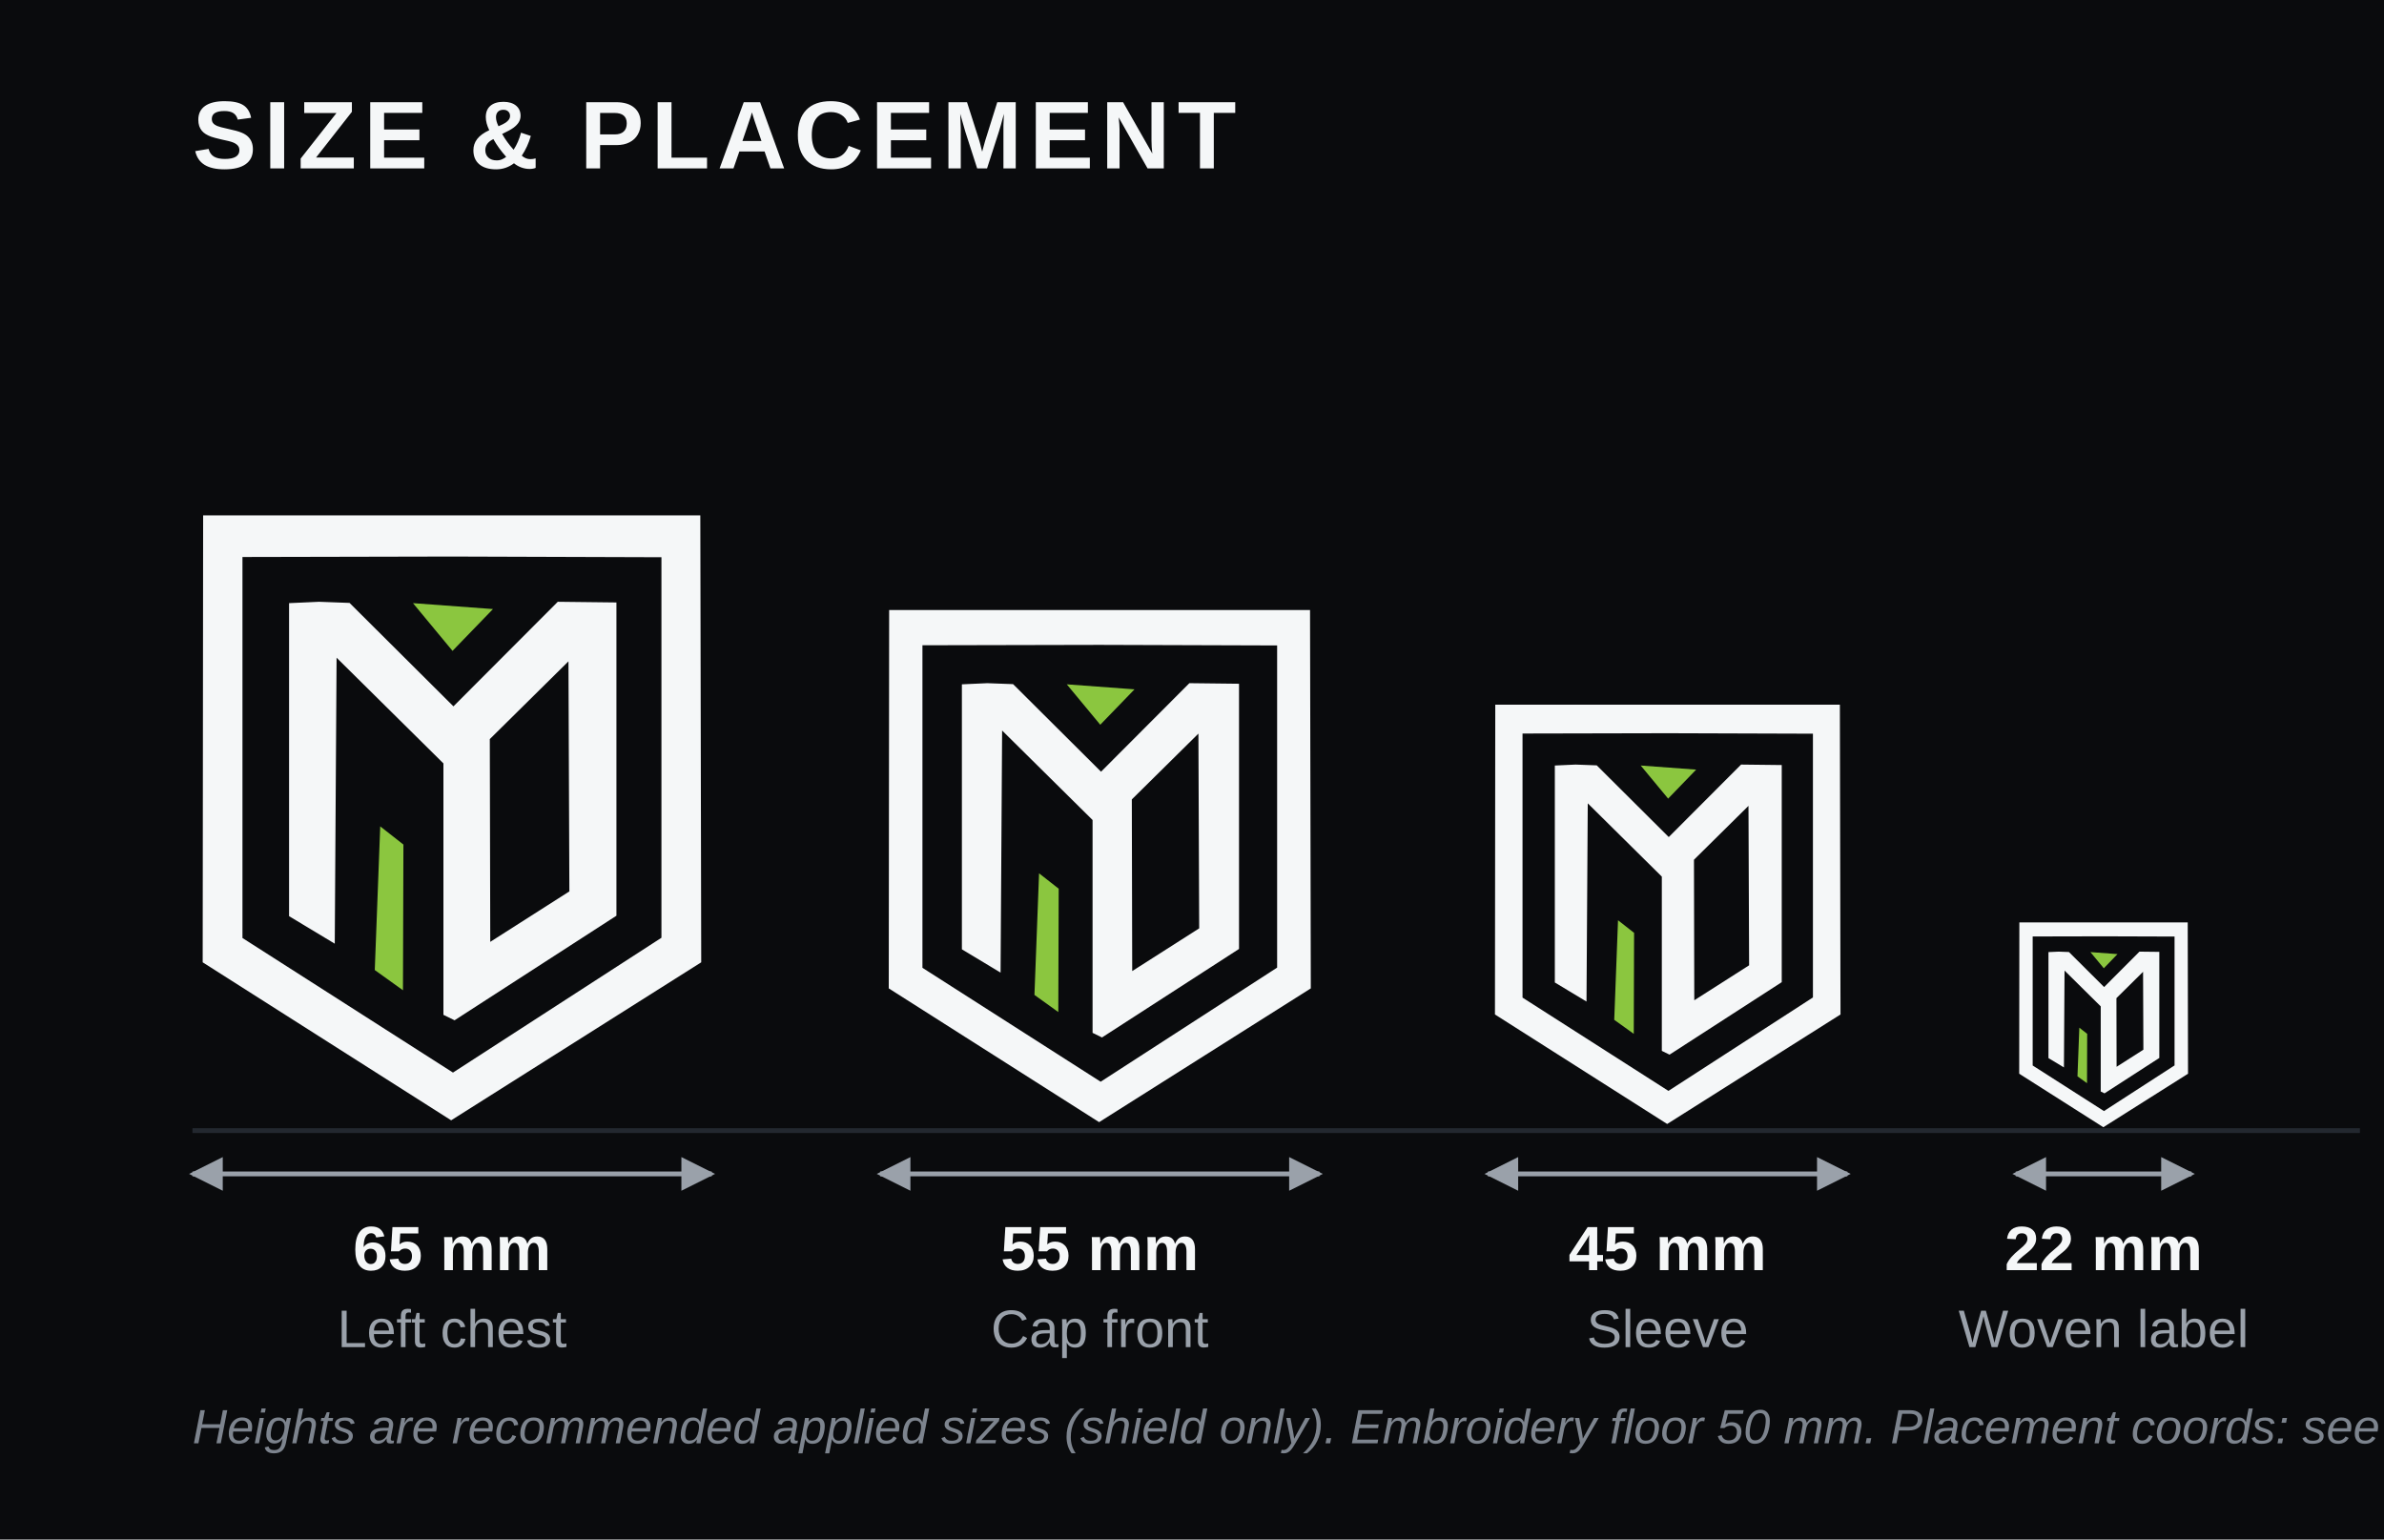
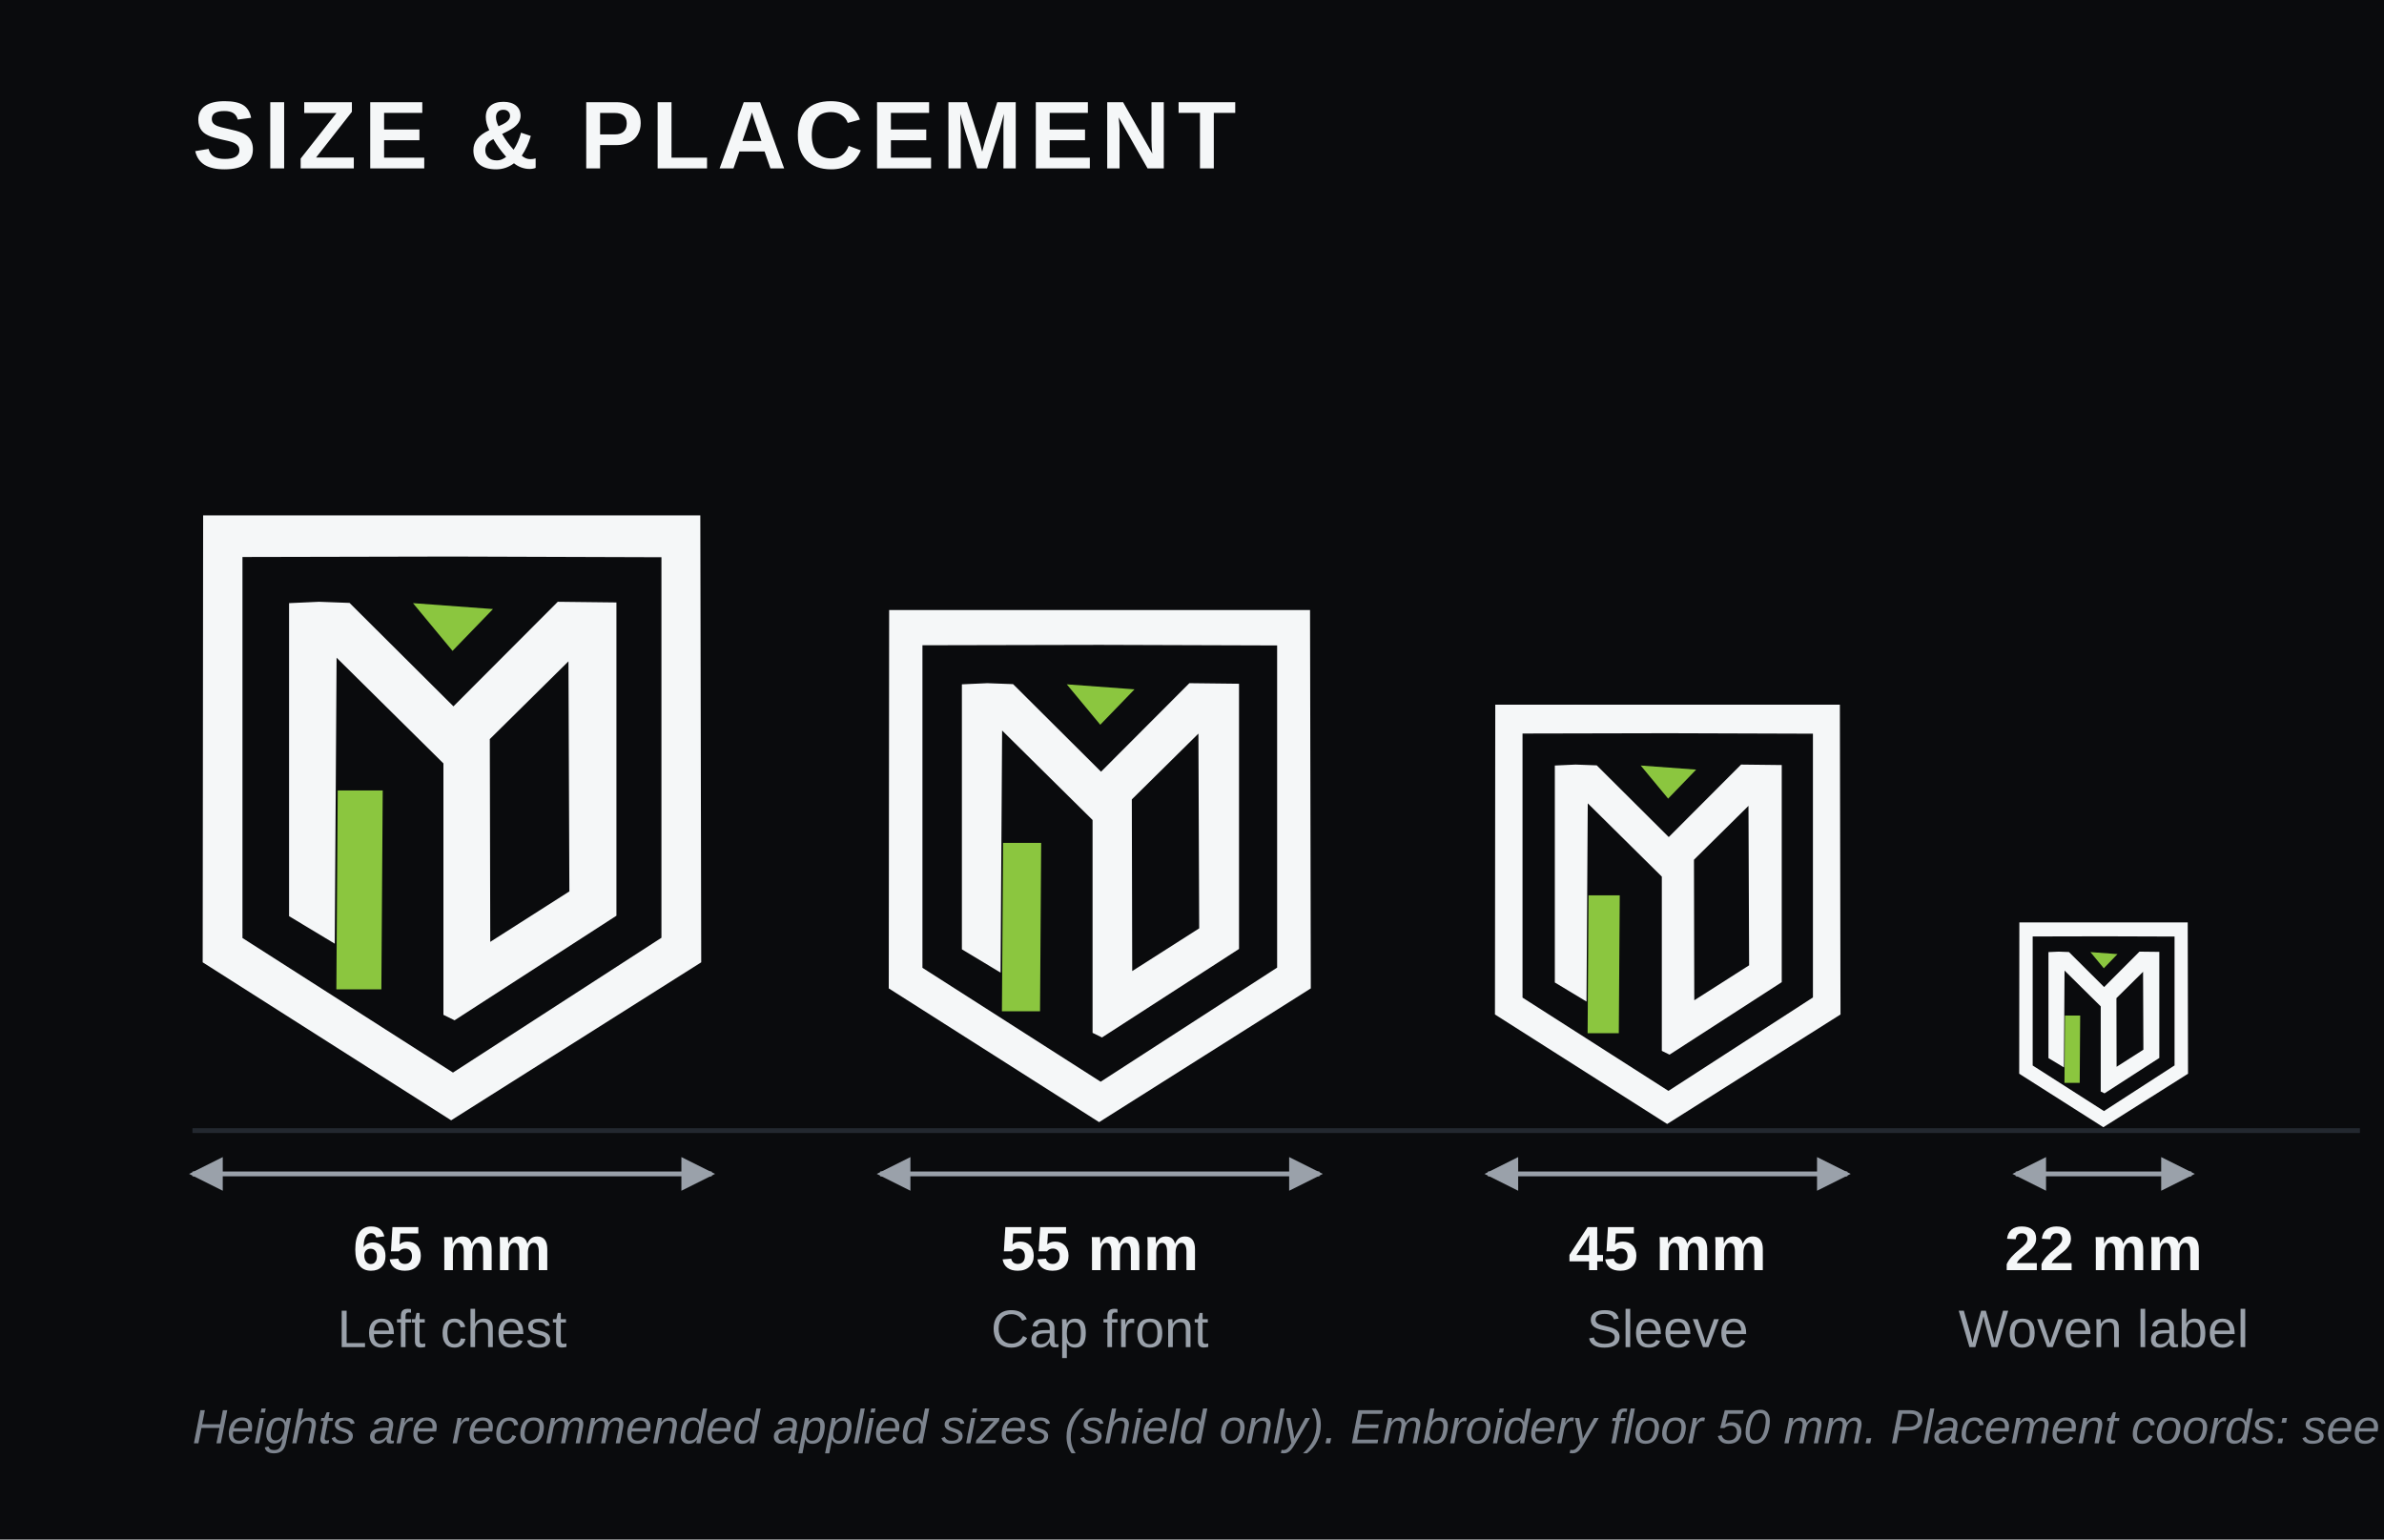
<svg xmlns="http://www.w3.org/2000/svg" viewBox="0 0 991 640" role="img" aria-label="The Match Day Club size and placement">
  <defs>
    <path id="pi" fill-rule="evenodd" d="M2363 200 L176 200 L174 2166 L1267 2861 L2367 2166Z M1270 381 L349 383 L349 2059 L1275 2651 L2192 2058 L2192 384Z M686 580 L554 586 L554 1963 L755 2084 L763 826 L1233 1291 L1233 2397 L1282 2421 L1994 1961 L1994 583 L1736 580 L1277 1040 L820 585Z M1783 842 L1437 1184 L1439 2076 L1787 1854Z" />
-     <path id="pg" d="M1099 586 L1273 796 L1451 612Z M955 1568 L931 2200 L1055 2289 L1057 1648Z" />
+     <path id="pg" d="M1099 586 L1273 796 L1451 612Z M768 1410 L966 1410 L960 2285 L762 2285Z" />
    <path id="pd" d="" />
    <marker id="a" viewBox="0 0 10 10" refX="9" refY="5" markerWidth="7" markerHeight="7" orient="auto-start-reverse">
      <path d="M0 0 L10 5 L0 10 z" fill="#9AA1AA" />
    </marker>
  </defs>
  <rect width="991" height="640" fill="#0A0B0D" />
  <text x="80" y="70" font-family="Archivo,Arial,sans-serif" font-size="40" font-weight="700" letter-spacing="3" fill="#F5F7F8">SIZE &amp; PLACEMENT</text>
  <line x1="80" y1="470" x2="981" y2="470" stroke="#23282F" stroke-width="2" />
  <g transform="translate(80 210) scale(0.0945)">
    <g transform="translate(-129 -155)">
      <use href="#pi" fill="#F5F7F8" />
      <use href="#pg" fill="#8BC63F" />
      <use href="#pd" fill="#6AA62E" />
    </g>
  </g>
  <line x1="80" y1="488" x2="295.847" y2="488" stroke="#9AA1AA" stroke-width="2" marker-start="url(#a)" marker-end="url(#a)" />
  <text x="187.924" y="528" text-anchor="middle" font-family="Archivo,Arial,sans-serif" font-size="26" font-weight="700" fill="#F5F7F8">65 mm</text>
  <text x="187.924" y="560" text-anchor="middle" font-family="Archivo,Arial,sans-serif" font-size="22" fill="#9AA1AA">Left chest</text>
  <g transform="translate(365.8473 250) scale(0.08)">
    <g transform="translate(-129 -155)">
      <use href="#pi" fill="#F5F7F8" />
      <use href="#pg" fill="#8BC63F" />
      <use href="#pd" fill="#6AA62E" />
    </g>
  </g>
  <line x1="365.847" y1="488" x2="548.487" y2="488" stroke="#9AA1AA" stroke-width="2" marker-start="url(#a)" marker-end="url(#a)" />
  <text x="457.167" y="528" text-anchor="middle" font-family="Archivo,Arial,sans-serif" font-size="26" font-weight="700" fill="#F5F7F8">55 mm</text>
  <text x="457.167" y="560" text-anchor="middle" font-family="Archivo,Arial,sans-serif" font-size="22" fill="#9AA1AA">Cap front</text>
  <g transform="translate(618.4873 290) scale(0.0655)">
    <g transform="translate(-129 -155)">
      <use href="#pi" fill="#F5F7F8" />
      <use href="#pg" fill="#8BC63F" />
      <use href="#pd" fill="#6AA62E" />
    </g>
  </g>
  <line x1="618.487" y1="488" x2="767.92" y2="488" stroke="#9AA1AA" stroke-width="2" marker-start="url(#a)" marker-end="url(#a)" />
  <text x="693.204" y="528" text-anchor="middle" font-family="Archivo,Arial,sans-serif" font-size="26" font-weight="700" fill="#F5F7F8">45 mm</text>
  <text x="693.204" y="560" text-anchor="middle" font-family="Archivo,Arial,sans-serif" font-size="22" fill="#9AA1AA">Sleeve</text>
  <g transform="translate(837.92 382) scale(0.032)">
    <g transform="translate(-129 -155)">
      <use href="#pi" fill="#F5F7F8" />
      <use href="#pg" fill="#8BC63F" />
      <use href="#pd" fill="#6AA62E" />
    </g>
  </g>
  <line x1="837.92" y1="488" x2="910.976" y2="488" stroke="#9AA1AA" stroke-width="2" marker-start="url(#a)" marker-end="url(#a)" />
  <text x="874.448" y="528" text-anchor="middle" font-family="Archivo,Arial,sans-serif" font-size="26" font-weight="700" fill="#F5F7F8">22 mm</text>
  <text x="874.448" y="560" text-anchor="middle" font-family="Archivo,Arial,sans-serif" font-size="22" fill="#9AA1AA">Woven label</text>
  <text x="80" y="600" font-family="Archivo,Arial,sans-serif" font-size="20" font-style="italic" fill="#7D848E">Heights are recommended applied sizes (shield only). Embroidery floor 50 mm. Placement coords: see MDC_Supplier_Pack.md.</text>
</svg>
